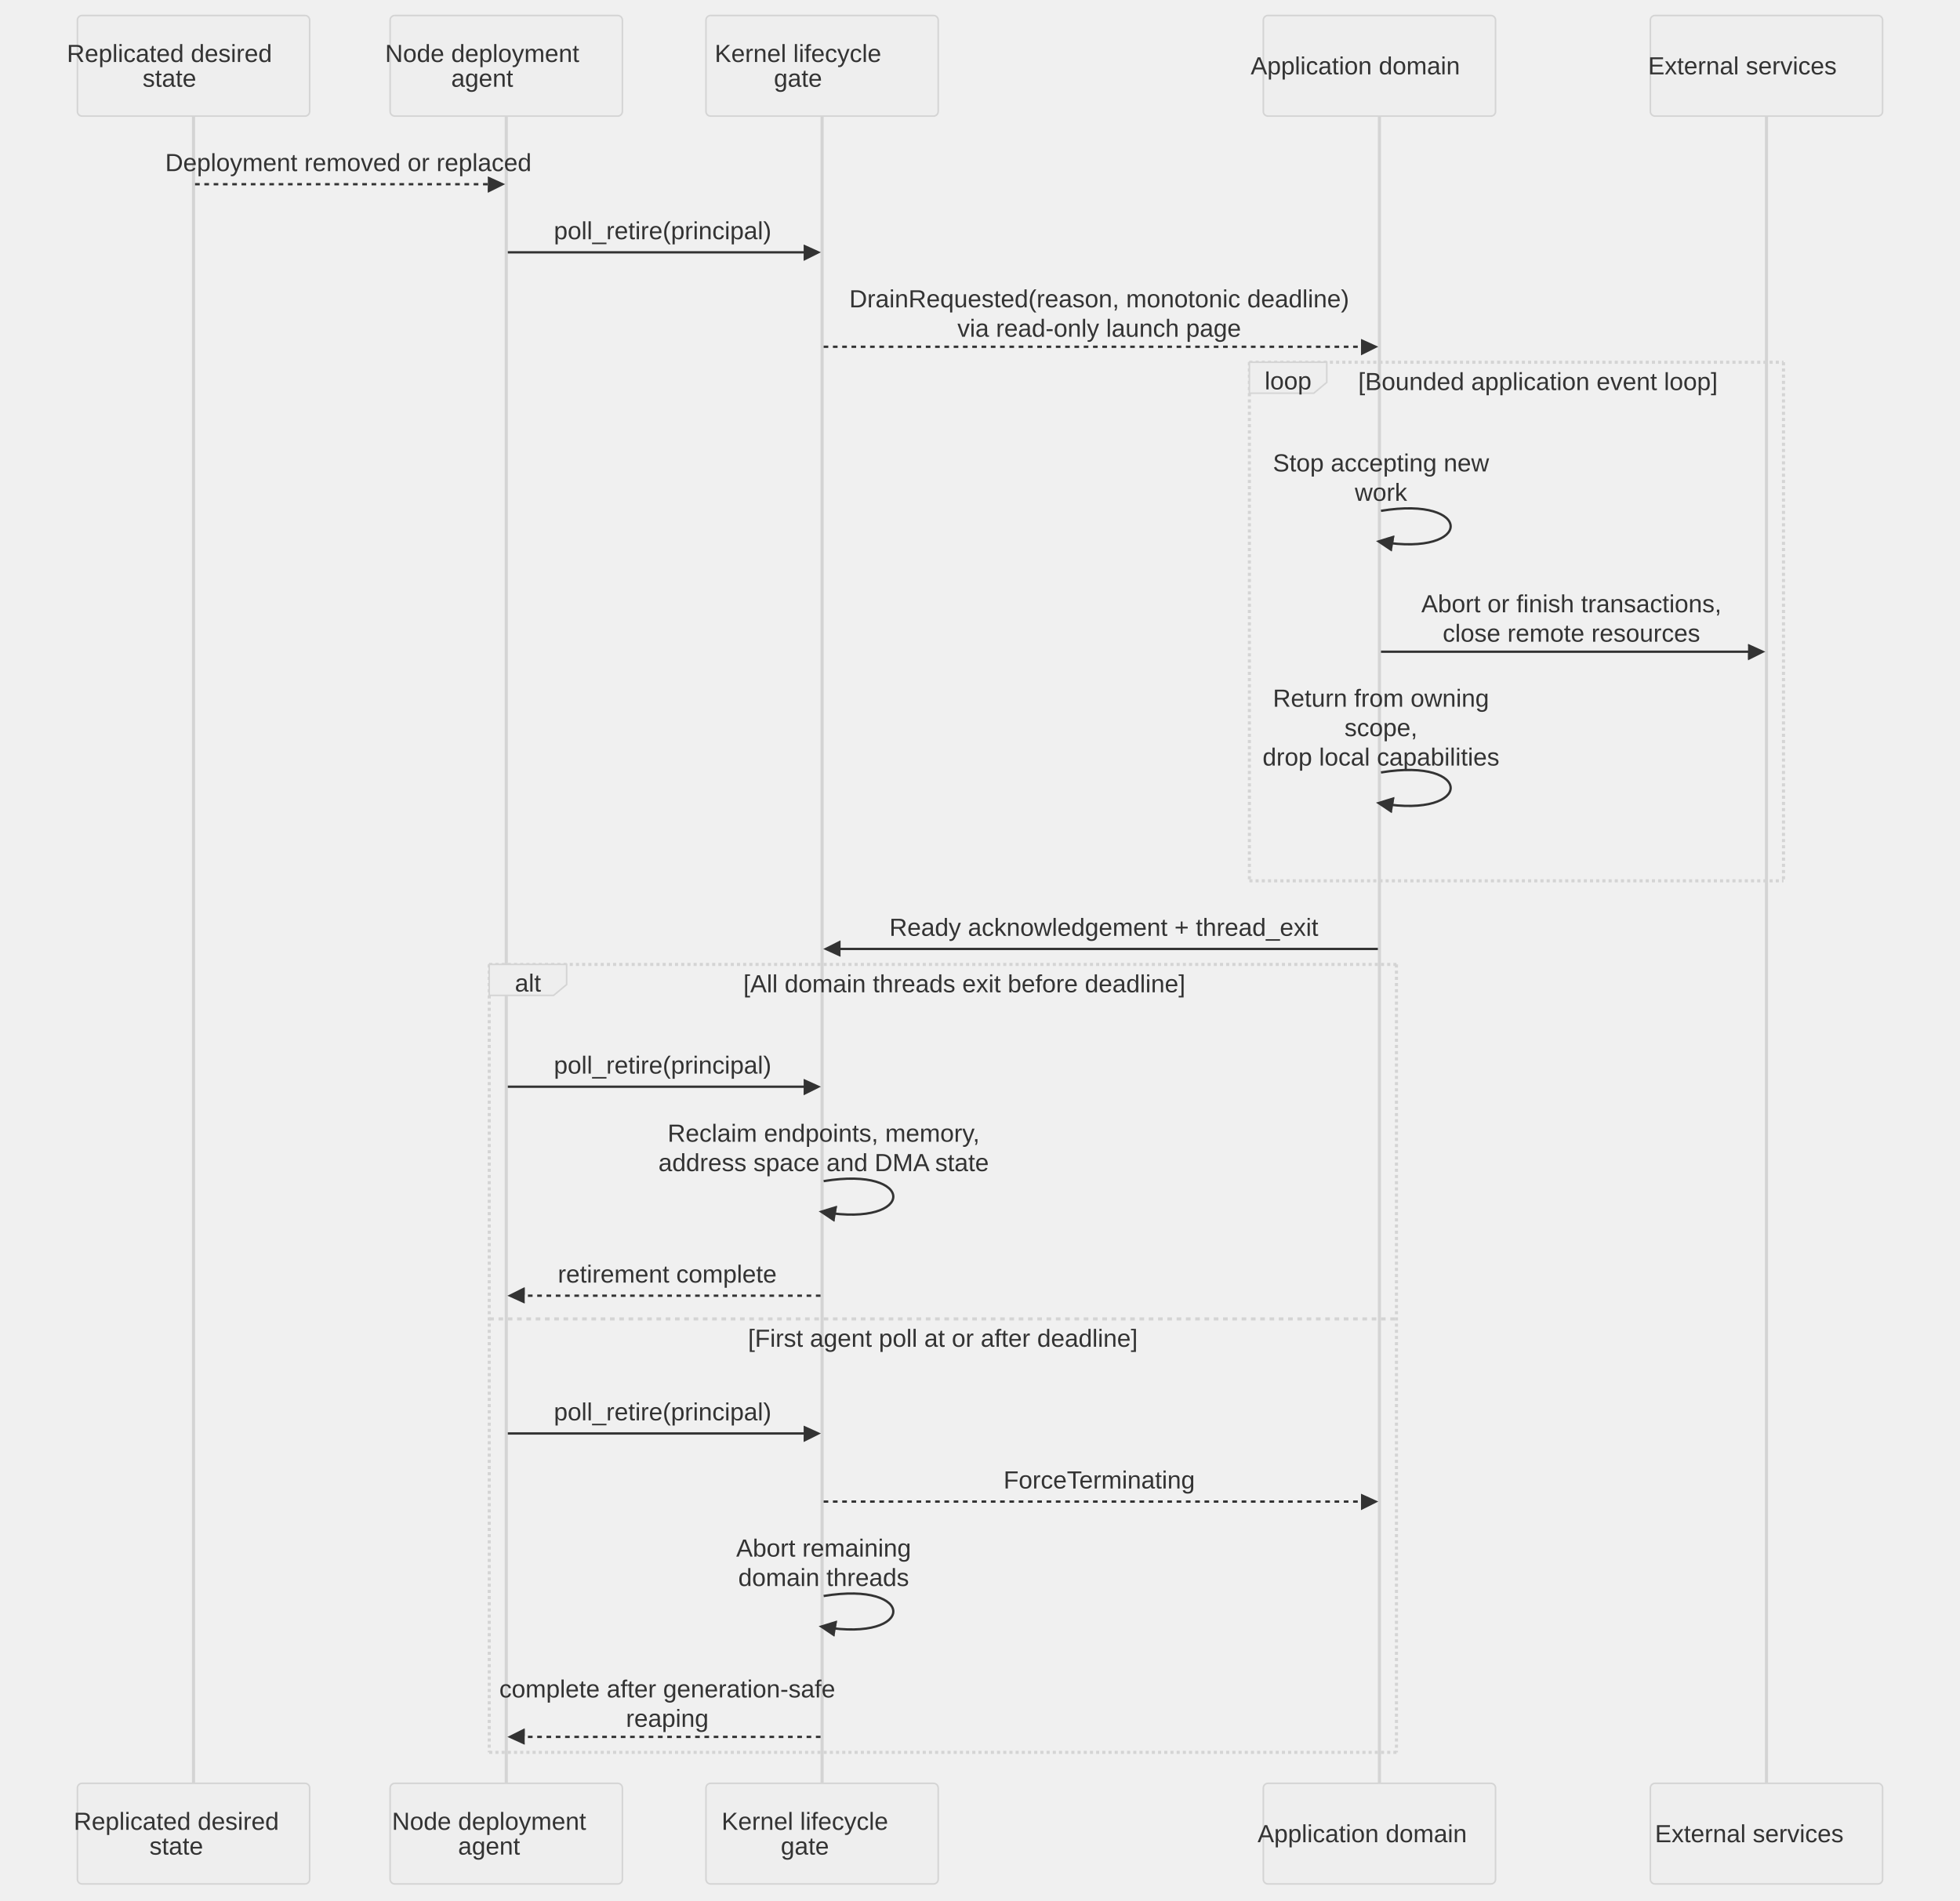
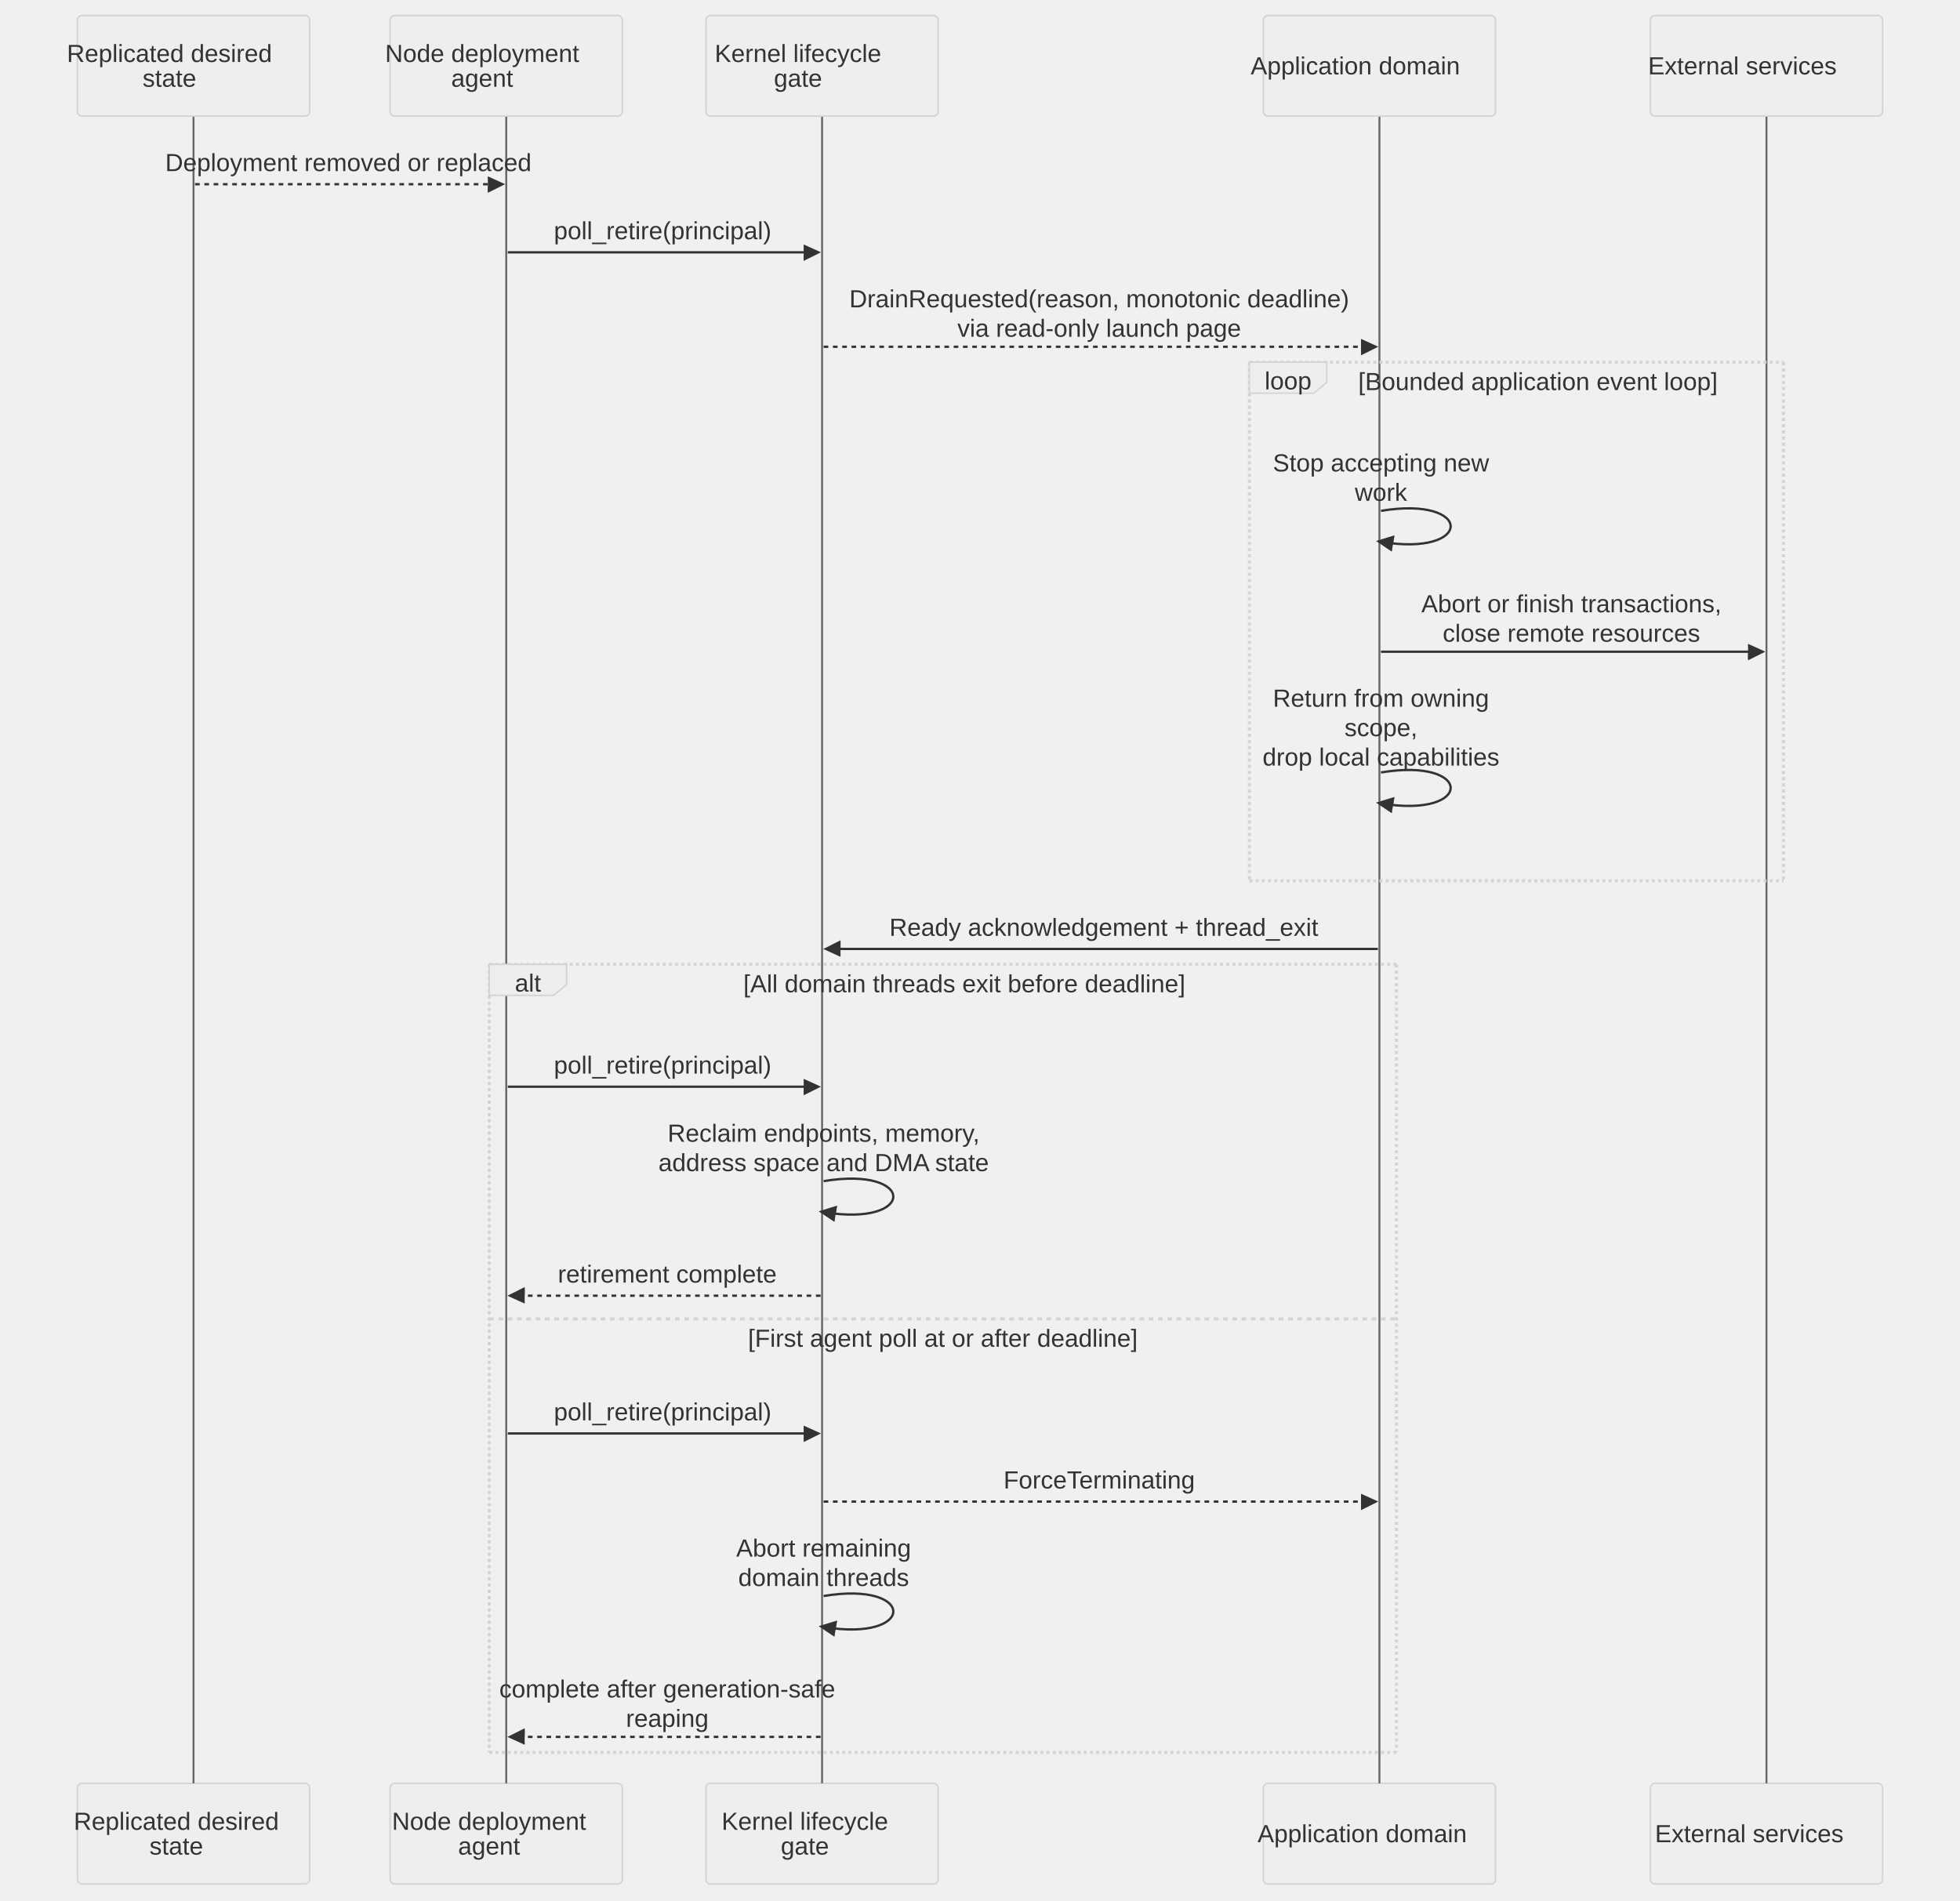
<svg xmlns="http://www.w3.org/2000/svg" xml:space="preserve" id="my-svg" width="100%" style="max-width: 1266px; background-color: white;" viewBox="-50 -10 1266 1228" role="graphics-document document" aria-roledescription="sequence">
  <g>
    <rect x="1016" y="1142" fill="#eaeaea" stroke="#666" width="150" height="65" name="E" rx="3" ry="3" class="actor actor-bottom" />
    <text x="1091" y="1174.5" dominant-baseline="central" alignment-baseline="central" class="actor actor-box" style="text-anchor: middle; font-size: 16px; font-weight: 400;">
      <tspan x="1091" dy="0">External services</tspan>
    </text>
  </g>
  <g>
    <rect x="766" y="1142" fill="#eaeaea" stroke="#666" width="150" height="65" name="P" rx="3" ry="3" class="actor actor-bottom" />
    <text x="841" y="1174.5" dominant-baseline="central" alignment-baseline="central" class="actor actor-box" style="text-anchor: middle; font-size: 16px; font-weight: 400;">
      <tspan x="841" dy="0">Application domain</tspan>
    </text>
  </g>
  <g>
    <rect x="406" y="1142" fill="#eaeaea" stroke="#666" width="150" height="65" name="K" rx="3" ry="3" class="actor actor-bottom" />
    <text x="481" y="1174.5" dominant-baseline="central" alignment-baseline="central" class="actor actor-box" style="text-anchor: middle; font-size: 16px; font-weight: 400;">
      <tspan x="481" dy="-8">Kernel lifecycle</tspan>
    </text>
    <text x="481" y="1174.5" dominant-baseline="central" alignment-baseline="central" class="actor actor-box" style="text-anchor: middle; font-size: 16px; font-weight: 400;">
      <tspan x="481" dy="8">gate</tspan>
    </text>
  </g>
  <g>
    <rect x="202" y="1142" fill="#eaeaea" stroke="#666" width="150" height="65" name="A" rx="3" ry="3" class="actor actor-bottom" />
    <text x="277" y="1174.5" dominant-baseline="central" alignment-baseline="central" class="actor actor-box" style="text-anchor: middle; font-size: 16px; font-weight: 400;">
      <tspan x="277" dy="-8">Node deployment</tspan>
    </text>
    <text x="277" y="1174.5" dominant-baseline="central" alignment-baseline="central" class="actor actor-box" style="text-anchor: middle; font-size: 16px; font-weight: 400;">
      <tspan x="277" dy="8">agent</tspan>
    </text>
  </g>
  <g>
    <rect x="0" y="1142" fill="#eaeaea" stroke="#666" width="150" height="65" name="R" rx="3" ry="3" class="actor actor-bottom" />
    <text x="75" y="1174.5" dominant-baseline="central" alignment-baseline="central" class="actor actor-box" style="text-anchor: middle; font-size: 16px; font-weight: 400;">
      <tspan x="75" dy="-8">Replicated desired</tspan>
    </text>
    <text x="75" y="1174.5" dominant-baseline="central" alignment-baseline="central" class="actor actor-box" style="text-anchor: middle; font-size: 16px; font-weight: 400;">
      <tspan x="75" dy="8">state</tspan>
    </text>
  </g>
  <g>
    <line id="actor4" x1="1091" y1="65" x2="1091" y2="1142" class="actor-line 200" stroke-width="0.5px" stroke="#999" name="E" data-et="life-line" data-id="E" />
    <g id="root-4" data-et="participant" data-type="participant" data-id="E">
      <rect x="1016" y="0" fill="#eaeaea" stroke="#666" width="150" height="65" name="E" rx="3" ry="3" class="actor actor-top" />
      <text x="1091" y="32.5" dominant-baseline="central" alignment-baseline="central" class="actor actor-box" style="text-anchor: middle; font-size: 16px; font-weight: 400;">
        <tspan x="1091" dy="0">External services</tspan>
      </text>
    </g>
  </g>
  <g>
    <line id="actor3" x1="841" y1="65" x2="841" y2="1142" class="actor-line 200" stroke-width="0.5px" stroke="#999" name="P" data-et="life-line" data-id="P" />
    <g id="root-3" data-et="participant" data-type="participant" data-id="P">
      <rect x="766" y="0" fill="#eaeaea" stroke="#666" width="150" height="65" name="P" rx="3" ry="3" class="actor actor-top" />
      <text x="841" y="32.5" dominant-baseline="central" alignment-baseline="central" class="actor actor-box" style="text-anchor: middle; font-size: 16px; font-weight: 400;">
        <tspan x="841" dy="0">Application domain</tspan>
      </text>
    </g>
  </g>
  <g>
    <line id="actor2" x1="481" y1="65" x2="481" y2="1142" class="actor-line 200" stroke-width="0.5px" stroke="#999" name="K" data-et="life-line" data-id="K" />
    <g id="root-2" data-et="participant" data-type="participant" data-id="K">
      <rect x="406" y="0" fill="#eaeaea" stroke="#666" width="150" height="65" name="K" rx="3" ry="3" class="actor actor-top" />
      <text x="481" y="32.5" dominant-baseline="central" alignment-baseline="central" class="actor actor-box" style="text-anchor: middle; font-size: 16px; font-weight: 400;">
        <tspan x="481" dy="-8">Kernel lifecycle</tspan>
      </text>
      <text x="481" y="32.5" dominant-baseline="central" alignment-baseline="central" class="actor actor-box" style="text-anchor: middle; font-size: 16px; font-weight: 400;">
        <tspan x="481" dy="8">gate</tspan>
      </text>
    </g>
  </g>
  <g>
    <line id="actor1" x1="277" y1="65" x2="277" y2="1142" class="actor-line 200" stroke-width="0.5px" stroke="#999" name="A" data-et="life-line" data-id="A" />
    <g id="root-1" data-et="participant" data-type="participant" data-id="A">
      <rect x="202" y="0" fill="#eaeaea" stroke="#666" width="150" height="65" name="A" rx="3" ry="3" class="actor actor-top" />
      <text x="277" y="32.5" dominant-baseline="central" alignment-baseline="central" class="actor actor-box" style="text-anchor: middle; font-size: 16px; font-weight: 400;">
        <tspan x="277" dy="-8">Node deployment</tspan>
      </text>
      <text x="277" y="32.5" dominant-baseline="central" alignment-baseline="central" class="actor actor-box" style="text-anchor: middle; font-size: 16px; font-weight: 400;">
        <tspan x="277" dy="8">agent</tspan>
      </text>
    </g>
  </g>
  <g>
    <line id="actor0" x1="75" y1="65" x2="75" y2="1142" class="actor-line 200" stroke-width="0.5px" stroke="#999" name="R" data-et="life-line" data-id="R" />
    <g id="root-0" data-et="participant" data-type="participant" data-id="R">
      <rect x="0" y="0" fill="#eaeaea" stroke="#666" width="150" height="65" name="R" rx="3" ry="3" class="actor actor-top" />
      <text x="75" y="32.5" dominant-baseline="central" alignment-baseline="central" class="actor actor-box" style="text-anchor: middle; font-size: 16px; font-weight: 400;">
        <tspan x="75" dy="-8">Replicated desired</tspan>
      </text>
      <text x="75" y="32.5" dominant-baseline="central" alignment-baseline="central" class="actor actor-box" style="text-anchor: middle; font-size: 16px; font-weight: 400;">
        <tspan x="75" dy="8">state</tspan>
      </text>
    </g>
  </g>
-   <style>#my-svg{font-family:"trebuchet ms",verdana,arial,sans-serif;font-size:16px;fill:#000000;}@keyframes edge-animation-frame{from{stroke-dashoffset:0;}}@keyframes dash{to{stroke-dashoffset:0;}}#my-svg .edge-animation-slow{stroke-dasharray:9,5!important;stroke-dashoffset:900;animation:dash 50s linear infinite;stroke-linecap:round;}#my-svg .edge-animation-fast{stroke-dasharray:9,5!important;stroke-dashoffset:900;animation:dash 20s linear infinite;stroke-linecap:round;}#my-svg .error-icon{fill:#552222;}#my-svg .error-text{fill:#552222;stroke:#552222;}#my-svg .edge-thickness-normal{stroke-width:1px;}#my-svg .edge-thickness-thick{stroke-width:3.5px;}#my-svg .edge-pattern-solid{stroke-dasharray:0;}#my-svg .edge-thickness-invisible{stroke-width:0;fill:none;}#my-svg .edge-pattern-dashed{stroke-dasharray:3;}#my-svg .edge-pattern-dotted{stroke-dasharray:2;}#my-svg .marker{fill:#666;stroke:#666;}#my-svg .marker.cross{stroke:#666;}#my-svg svg{font-family:"trebuchet ms",verdana,arial,sans-serif;font-size:16px;}#my-svg p{margin:0;}#my-svg .actor{stroke:hsl(0, 0%, 83%);fill:#eee;stroke-width:1;}#my-svg rect.actor.outer-path[data-look="neo"]{filter:drop-shadow( 1px 2px 2px rgba(185,185,185,1));}#my-svg rect.note[data-look="neo"]{stroke:#999;fill:#666;filter:drop-shadow( 1px 2px 2px rgba(185,185,185,1));}#my-svg text.actor&gt;tspan{fill:#333;stroke:none;}#my-svg .actor-line{stroke:hsl(0, 0%, 83%);}#my-svg .innerArc{stroke-width:1.5;stroke-dasharray:none;}#my-svg .messageLine0{stroke-width:1.5;stroke-dasharray:none;stroke:#333;}#my-svg .messageLine1{stroke-width:1.5;stroke-dasharray:2,2;stroke:#333;}#my-svg [id$="-arrowhead"] path{fill:#333;stroke:#333;}#my-svg .sequenceNumber{fill:white;}#my-svg [id$="-sequencenumber"]{fill:#333;}#my-svg [id$="-crosshead"] path{fill:#333;stroke:#333;}#my-svg .messageText{fill:#333;stroke:none;}#my-svg .labelBox{stroke:hsl(0, 0%, 83%);fill:#eee;filter:none;}#my-svg .labelText,#my-svg .labelText&gt;tspan{fill:#333;stroke:none;}#my-svg .loopText,#my-svg .loopText&gt;tspan{fill:#333;stroke:none;}#my-svg .loopLine{stroke-width:2px;stroke-dasharray:2,2;stroke:hsl(0, 0%, 83%);fill:hsl(0, 0%, 83%);}#my-svg .note{stroke:#999;fill:#666;}#my-svg .noteText,#my-svg .noteText&gt;tspan{fill:#fff;stroke:none;font-weight:normal;}#my-svg .activation0{fill:#f4f4f4;stroke:#666;}#my-svg .activation1{fill:#f4f4f4;stroke:#666;}#my-svg .activation2{fill:#f4f4f4;stroke:#666;}#my-svg .actorPopupMenu{position:absolute;}#my-svg .actorPopupMenuPanel{position:absolute;fill:#eee;box-shadow:0px 8px 16px 0px rgba(0,0,0,0.2);filter:drop-shadow(3px 5px 2px rgb(0 0 0 / 0.4));}#my-svg .actor-man circle,#my-svg line{fill:#eee;stroke-width:2px;}#my-svg g rect.rect{filter:drop-shadow( 1px 2px 2px rgba(185,185,185,1));stroke:#999;}#my-svg .node .neo-node{stroke:#999;}#my-svg [data-look="neo"].node rect,#my-svg [data-look="neo"].cluster rect,#my-svg [data-look="neo"].node polygon{stroke:url(#my-svg-gradient);filter:drop-shadow( 1px 2px 2px rgba(185,185,185,1));}#my-svg [data-look="neo"].node path{stroke:url(#my-svg-gradient);stroke-width:1px;}#my-svg [data-look="neo"].node .outer-path{filter:drop-shadow( 1px 2px 2px rgba(185,185,185,1));}#my-svg [data-look="neo"].node .neo-line path{stroke:#999;filter:none;}#my-svg [data-look="neo"].node circle{stroke:url(#my-svg-gradient);filter:drop-shadow( 1px 2px 2px rgba(185,185,185,1));}#my-svg [data-look="neo"].node circle .state-start{fill:#000000;}#my-svg [data-look="neo"].icon-shape .icon{fill:url(#my-svg-gradient);filter:drop-shadow( 1px 2px 2px rgba(185,185,185,1));}#my-svg [data-look="neo"].icon-shape .icon-neo path{stroke:url(#my-svg-gradient);filter:drop-shadow( 1px 2px 2px rgba(185,185,185,1));}#my-svg :root{--mermaid-font-family:"trebuchet ms",verdana,arial,sans-serif;}</style>
+   <style>#my-svg{font-family:"trebuchet ms",verdana,arial,sans-serif;font-size:16px;fill:#000000;}@keyframes edge-animation-frame{from{stroke-dashoffset:0;}}@keyframes dash{to{stroke-dashoffset:0;}}#my-svg .edge-animation-slow{stroke-dasharray:9,5!important;stroke-dashoffset:900;animation:dash 50s linear infinite;stroke-linecap:round;}#my-svg .edge-animation-fast{stroke-dasharray:9,5!important;stroke-dashoffset:900;animation:dash 20s linear infinite;stroke-linecap:round;}#my-svg .error-icon{fill:#552222;}#my-svg .error-text{fill:#552222;stroke:#552222;}#my-svg .edge-thickness-normal{stroke-width:1px;}#my-svg .edge-thickness-thick{stroke-width:3.5px;}#my-svg .edge-pattern-solid{stroke-dasharray:0;}#my-svg .edge-thickness-invisible{stroke-width:0;fill:none;}#my-svg .edge-pattern-dashed{stroke-dasharray:3;}#my-svg .edge-pattern-dotted{stroke-dasharray:2;}#my-svg .marker{fill:#666;stroke:#666;}#my-svg .marker.cross{stroke:#666;}#my-svg svg{font-family:"trebuchet ms",verdana,arial,sans-serif;font-size:16px;}#my-svg p{margin:0;}#my-svg .actor{stroke:hsl(0, 0%, 83%);fill:#eee;stroke-width:1;}#my-svg rect.actor.outer-path[data-look="neo"]{filter:drop-shadow( 1px 2px 2px rgba(185,185,185,1));}#my-svg rect.note[data-look="neo"]{stroke:#999;fill:#666;filter:drop-shadow( 1px 2px 2px rgba(185,185,185,1));}#my-svg text.actor&gt;tspan{fill:#333;stroke:none;}#my-svg .actor-line{stroke:#666666;}#my-svg .innerArc{stroke-width:1.5;stroke-dasharray:none;}#my-svg .messageLine0{stroke-width:1.5;stroke-dasharray:none;stroke:#333;}#my-svg .messageLine1{stroke-width:1.5;stroke-dasharray:2,2;stroke:#333;}#my-svg [id$="-arrowhead"] path{fill:#333;stroke:#333;}#my-svg .sequenceNumber{fill:white;}#my-svg [id$="-sequencenumber"]{fill:#333;}#my-svg [id$="-crosshead"] path{fill:#333;stroke:#333;}#my-svg .messageText{fill:#333;stroke:none;}#my-svg .labelBox{stroke:hsl(0, 0%, 83%);fill:#eee;filter:none;}#my-svg .labelText,#my-svg .labelText&gt;tspan{fill:#333;stroke:none;}#my-svg .loopText,#my-svg .loopText&gt;tspan{fill:#333;stroke:none;}#my-svg .loopLine{stroke-width:2px;stroke-dasharray:2,2;stroke:hsl(0, 0%, 83%);fill:hsl(0, 0%, 83%);}#my-svg .note{stroke:#999;fill:#666;}#my-svg .noteText,#my-svg .noteText&gt;tspan{fill:#fff;stroke:none;font-weight:normal;}#my-svg .activation0{fill:#f4f4f4;stroke:#666;}#my-svg .activation1{fill:#f4f4f4;stroke:#666;}#my-svg .activation2{fill:#f4f4f4;stroke:#666;}#my-svg .actorPopupMenu{position:absolute;}#my-svg .actorPopupMenuPanel{position:absolute;fill:#eee;box-shadow:0px 8px 16px 0px rgba(0,0,0,0.2);filter:drop-shadow(3px 5px 2px rgb(0 0 0 / 0.4));}#my-svg .actor-man circle,#my-svg line{fill:#eee;stroke-width:2px;}#my-svg g rect.rect{filter:drop-shadow( 1px 2px 2px rgba(185,185,185,1));stroke:#999;}#my-svg .node .neo-node{stroke:#999;}#my-svg [data-look="neo"].node rect,#my-svg [data-look="neo"].cluster rect,#my-svg [data-look="neo"].node polygon{stroke:url(#my-svg-gradient);filter:drop-shadow( 1px 2px 2px rgba(185,185,185,1));}#my-svg [data-look="neo"].node path{stroke:url(#my-svg-gradient);stroke-width:1px;}#my-svg [data-look="neo"].node .outer-path{filter:drop-shadow( 1px 2px 2px rgba(185,185,185,1));}#my-svg [data-look="neo"].node .neo-line path{stroke:#999;filter:none;}#my-svg [data-look="neo"].node circle{stroke:url(#my-svg-gradient);filter:drop-shadow( 1px 2px 2px rgba(185,185,185,1));}#my-svg [data-look="neo"].node circle .state-start{fill:#000000;}#my-svg [data-look="neo"].icon-shape .icon{fill:url(#my-svg-gradient);filter:drop-shadow( 1px 2px 2px rgba(185,185,185,1));}#my-svg [data-look="neo"].icon-shape .icon-neo path{stroke:url(#my-svg-gradient);filter:drop-shadow( 1px 2px 2px rgba(185,185,185,1));}#my-svg .actor-line{stroke:#666666!important;stroke-width:1.25px!important;}#my-svg :root{--mermaid-font-family:"trebuchet ms",verdana,arial,sans-serif;}</style>
  <g />
  <defs>
    <symbol id="my-svg-computer" width="24" height="24">
      <path transform="scale(.5)" d="M2 2v13h20v-13h-20zm18 11h-16v-9h16v9zm-10.228 6l.466-1h3.524l.467 1h-4.457zm14.228 3h-24l2-6h2.104l-1.33 4h18.45l-1.297-4h2.073l2 6zm-5-10h-14v-7h14v7z" />
    </symbol>
  </defs>
  <defs>
    <symbol id="my-svg-database" fill-rule="evenodd" clip-rule="evenodd">
      <path transform="scale(.5)" d="M12.258.001l.256.004.255.005.253.008.251.01.249.012.247.015.246.016.242.019.241.02.239.023.236.024.233.027.231.028.229.031.225.032.223.034.22.036.217.038.214.04.211.041.208.043.205.045.201.046.198.048.194.05.191.051.187.053.183.054.18.056.175.057.172.059.168.06.163.061.16.063.155.064.15.066.074.033.073.033.071.034.07.034.069.035.068.035.067.035.066.035.064.036.064.036.062.036.06.036.06.037.058.037.058.037.055.038.055.038.053.038.052.038.051.039.05.039.048.039.047.039.045.04.044.04.043.04.041.04.04.041.039.041.037.041.036.041.034.041.033.042.032.042.03.042.029.042.027.042.026.043.024.043.023.043.021.043.02.043.018.044.017.043.015.044.013.044.012.044.011.045.009.044.007.045.006.045.004.045.002.045.001.045v17l-.001.045-.002.045-.004.045-.006.045-.007.045-.009.044-.011.045-.012.044-.013.044-.015.044-.017.043-.018.044-.02.043-.021.043-.023.043-.024.043-.026.043-.027.042-.029.042-.03.042-.032.042-.033.042-.034.041-.036.041-.037.041-.039.041-.04.041-.041.04-.043.04-.044.04-.045.04-.047.039-.048.039-.05.039-.051.039-.052.038-.053.038-.055.038-.055.038-.058.037-.058.037-.06.037-.06.036-.062.036-.064.036-.064.036-.066.035-.067.035-.068.035-.069.035-.07.034-.071.034-.073.033-.074.033-.15.066-.155.064-.16.063-.163.061-.168.06-.172.059-.175.057-.18.056-.183.054-.187.053-.191.051-.194.05-.198.048-.201.046-.205.045-.208.043-.211.041-.214.04-.217.038-.22.036-.223.034-.225.032-.229.031-.231.028-.233.027-.236.024-.239.023-.241.02-.242.019-.246.016-.247.015-.249.012-.251.01-.253.008-.255.005-.256.004-.258.001-.258-.001-.256-.004-.255-.005-.253-.008-.251-.01-.249-.012-.247-.015-.245-.016-.243-.019-.241-.02-.238-.023-.236-.024-.234-.027-.231-.028-.228-.031-.226-.032-.223-.034-.22-.036-.217-.038-.214-.04-.211-.041-.208-.043-.204-.045-.201-.046-.198-.048-.195-.05-.19-.051-.187-.053-.184-.054-.179-.056-.176-.057-.172-.059-.167-.06-.164-.061-.159-.063-.155-.064-.151-.066-.074-.033-.072-.033-.072-.034-.07-.034-.069-.035-.068-.035-.067-.035-.066-.035-.064-.036-.063-.036-.062-.036-.061-.036-.06-.037-.058-.037-.057-.037-.056-.038-.055-.038-.053-.038-.052-.038-.051-.039-.049-.039-.049-.039-.046-.039-.046-.04-.044-.04-.043-.04-.041-.04-.04-.041-.039-.041-.037-.041-.036-.041-.034-.041-.033-.042-.032-.042-.03-.042-.029-.042-.027-.042-.026-.043-.024-.043-.023-.043-.021-.043-.02-.043-.018-.044-.017-.043-.015-.044-.013-.044-.012-.044-.011-.045-.009-.044-.007-.045-.006-.045-.004-.045-.002-.045-.001-.045v-17l.001-.045.002-.045.004-.045.006-.045.007-.045.009-.044.011-.045.012-.044.013-.044.015-.044.017-.043.018-.044.02-.043.021-.043.023-.043.024-.043.026-.043.027-.042.029-.042.03-.042.032-.042.033-.042.034-.041.036-.041.037-.041.039-.041.04-.041.041-.04.043-.04.044-.04.046-.04.046-.039.049-.039.049-.039.051-.039.052-.038.053-.038.055-.038.056-.038.057-.037.058-.037.06-.037.061-.036.062-.036.063-.036.064-.036.066-.035.067-.035.068-.035.069-.035.07-.034.072-.034.072-.033.074-.033.151-.066.155-.064.159-.063.164-.061.167-.06.172-.059.176-.057.179-.056.184-.054.187-.053.19-.051.195-.05.198-.048.201-.046.204-.045.208-.043.211-.041.214-.04.217-.038.22-.036.223-.034.226-.032.228-.031.231-.028.234-.027.236-.024.238-.023.241-.02.243-.019.245-.016.247-.015.249-.012.251-.01.253-.008.255-.005.256-.004.258-.001.258.001zm-9.258 20.499v.01l.001.021.003.021.004.022.005.021.006.022.007.022.009.023.01.022.011.023.012.023.013.023.015.023.016.024.017.023.018.024.019.024.021.024.022.025.023.024.024.025.052.049.056.05.061.051.066.051.07.051.075.051.079.052.084.052.088.052.092.052.097.052.102.051.105.052.11.052.114.051.119.051.123.051.127.05.131.05.135.05.139.048.144.049.147.047.152.047.155.047.16.045.163.045.167.043.171.043.176.041.178.041.183.039.187.039.19.037.194.035.197.035.202.033.204.031.209.03.212.029.216.027.219.025.222.024.226.021.23.02.233.018.236.016.24.015.243.012.246.01.249.008.253.005.256.004.259.001.26-.001.257-.004.254-.005.25-.008.247-.011.244-.012.241-.014.237-.016.233-.018.231-.021.226-.021.224-.024.22-.026.216-.027.212-.028.21-.031.205-.031.202-.034.198-.034.194-.036.191-.037.187-.039.183-.04.179-.04.175-.042.172-.043.168-.044.163-.045.16-.046.155-.046.152-.047.148-.048.143-.049.139-.049.136-.05.131-.05.126-.05.123-.051.118-.052.114-.051.11-.052.106-.052.101-.052.096-.052.092-.052.088-.053.083-.051.079-.052.074-.052.07-.051.065-.051.06-.051.056-.05.051-.05.023-.024.023-.025.021-.024.02-.024.019-.024.018-.024.017-.024.015-.023.014-.024.013-.023.012-.023.01-.023.01-.022.008-.022.006-.022.006-.022.004-.022.004-.021.001-.021.001-.021v-4.127l-.077.055-.08.053-.083.054-.085.053-.087.052-.09.052-.093.051-.095.05-.097.05-.1.049-.102.049-.105.048-.106.047-.109.047-.111.046-.114.045-.115.045-.118.044-.12.043-.122.042-.124.042-.126.041-.128.04-.13.04-.132.038-.134.038-.135.037-.138.037-.139.035-.142.035-.143.034-.144.033-.147.032-.148.031-.15.03-.151.03-.153.029-.154.027-.156.027-.158.026-.159.025-.161.024-.162.023-.163.022-.165.021-.166.02-.167.019-.169.018-.169.017-.171.016-.173.015-.173.014-.175.013-.175.012-.177.011-.178.01-.179.008-.179.008-.181.006-.182.005-.182.004-.184.003-.184.002h-.37l-.184-.002-.184-.003-.182-.004-.182-.005-.181-.006-.179-.008-.179-.008-.178-.01-.176-.011-.176-.012-.175-.013-.173-.014-.172-.015-.171-.016-.17-.017-.169-.018-.167-.019-.166-.02-.165-.021-.163-.022-.162-.023-.161-.024-.159-.025-.157-.026-.156-.027-.155-.027-.153-.029-.151-.03-.15-.03-.148-.031-.146-.032-.145-.033-.143-.034-.141-.035-.14-.035-.137-.037-.136-.037-.134-.038-.132-.038-.13-.04-.128-.04-.126-.041-.124-.042-.122-.042-.12-.044-.117-.043-.116-.045-.113-.045-.112-.046-.109-.047-.106-.047-.105-.048-.102-.049-.1-.049-.097-.05-.095-.05-.093-.052-.09-.051-.087-.052-.085-.053-.083-.054-.08-.054-.077-.054v4.127zm0-5.654v.011l.001.021.003.021.004.021.005.022.006.022.007.022.009.022.01.022.011.023.012.023.013.023.015.024.016.023.017.024.018.024.019.024.021.024.022.024.023.025.024.024.052.05.056.05.061.05.066.051.07.051.075.052.079.051.084.052.088.052.092.052.097.052.102.052.105.052.11.051.114.051.119.052.123.05.127.051.131.05.135.049.139.049.144.048.147.048.152.047.155.046.16.045.163.045.167.044.171.042.176.042.178.04.183.04.187.038.19.037.194.036.197.034.202.033.204.032.209.03.212.028.216.027.219.025.222.024.226.022.23.02.233.018.236.016.24.014.243.012.246.01.249.008.253.006.256.003.259.001.26-.001.257-.003.254-.006.25-.008.247-.01.244-.012.241-.015.237-.016.233-.018.231-.02.226-.022.224-.024.22-.025.216-.027.212-.029.21-.03.205-.032.202-.033.198-.035.194-.036.191-.037.187-.039.183-.039.179-.041.175-.042.172-.043.168-.044.163-.045.16-.045.155-.047.152-.047.148-.048.143-.048.139-.05.136-.049.131-.05.126-.051.123-.051.118-.051.114-.052.11-.052.106-.052.101-.052.096-.052.092-.052.088-.052.083-.052.079-.052.074-.051.07-.052.065-.051.06-.05.056-.051.051-.049.023-.025.023-.024.021-.025.02-.024.019-.024.018-.024.017-.024.015-.023.014-.023.013-.024.012-.022.01-.023.01-.023.008-.022.006-.022.006-.022.004-.021.004-.022.001-.021.001-.021v-4.139l-.077.054-.08.054-.083.054-.085.052-.087.053-.09.051-.093.051-.095.051-.097.05-.1.049-.102.049-.105.048-.106.047-.109.047-.111.046-.114.045-.115.044-.118.044-.12.044-.122.042-.124.042-.126.041-.128.04-.13.039-.132.039-.134.038-.135.037-.138.036-.139.036-.142.035-.143.033-.144.033-.147.033-.148.031-.15.03-.151.03-.153.028-.154.028-.156.027-.158.026-.159.025-.161.024-.162.023-.163.022-.165.021-.166.02-.167.019-.169.018-.169.017-.171.016-.173.015-.173.014-.175.013-.175.012-.177.011-.178.009-.179.009-.179.007-.181.007-.182.005-.182.004-.184.003-.184.002h-.37l-.184-.002-.184-.003-.182-.004-.182-.005-.181-.007-.179-.007-.179-.009-.178-.009-.176-.011-.176-.012-.175-.013-.173-.014-.172-.015-.171-.016-.17-.017-.169-.018-.167-.019-.166-.02-.165-.021-.163-.022-.162-.023-.161-.024-.159-.025-.157-.026-.156-.027-.155-.028-.153-.028-.151-.03-.15-.03-.148-.031-.146-.033-.145-.033-.143-.033-.141-.035-.14-.036-.137-.036-.136-.037-.134-.038-.132-.039-.13-.039-.128-.04-.126-.041-.124-.042-.122-.043-.12-.043-.117-.044-.116-.044-.113-.046-.112-.046-.109-.046-.106-.047-.105-.048-.102-.049-.1-.049-.097-.05-.095-.051-.093-.051-.09-.051-.087-.053-.085-.052-.083-.054-.08-.054-.077-.054v4.139zm0-5.666v.011l.001.02.003.022.004.021.005.022.006.021.007.022.009.023.01.022.011.023.012.023.013.023.015.023.016.024.017.024.018.023.019.024.021.025.022.024.023.024.024.025.052.05.056.05.061.05.066.051.07.051.075.052.079.051.084.052.088.052.092.052.097.052.102.052.105.051.11.052.114.051.119.051.123.051.127.05.131.05.135.05.139.049.144.048.147.048.152.047.155.046.16.045.163.045.167.043.171.043.176.042.178.04.183.04.187.038.19.037.194.036.197.034.202.033.204.032.209.03.212.028.216.027.219.025.222.024.226.021.23.02.233.018.236.017.24.014.243.012.246.01.249.008.253.006.256.003.259.001.26-.001.257-.003.254-.006.25-.008.247-.01.244-.013.241-.014.237-.016.233-.018.231-.02.226-.022.224-.024.22-.025.216-.027.212-.029.21-.03.205-.032.202-.033.198-.035.194-.036.191-.037.187-.039.183-.039.179-.041.175-.042.172-.043.168-.044.163-.045.16-.045.155-.047.152-.047.148-.048.143-.049.139-.049.136-.049.131-.051.126-.05.123-.051.118-.052.114-.051.11-.052.106-.052.101-.052.096-.052.092-.052.088-.052.083-.052.079-.052.074-.052.07-.051.065-.051.06-.051.056-.05.051-.049.023-.025.023-.025.021-.024.02-.024.019-.024.018-.024.017-.024.015-.023.014-.024.013-.023.012-.023.01-.022.01-.023.008-.022.006-.022.006-.022.004-.022.004-.021.001-.021.001-.021v-4.153l-.077.054-.08.054-.083.053-.085.053-.087.053-.09.051-.093.051-.095.051-.097.05-.1.049-.102.048-.105.048-.106.048-.109.046-.111.046-.114.046-.115.044-.118.044-.12.043-.122.043-.124.042-.126.041-.128.04-.13.039-.132.039-.134.038-.135.037-.138.036-.139.036-.142.034-.143.034-.144.033-.147.032-.148.032-.15.03-.151.03-.153.028-.154.028-.156.027-.158.026-.159.024-.161.024-.162.023-.163.023-.165.021-.166.02-.167.019-.169.018-.169.017-.171.016-.173.015-.173.014-.175.013-.175.012-.177.01-.178.01-.179.009-.179.007-.181.006-.182.006-.182.004-.184.003-.184.001-.185.001-.185-.001-.184-.001-.184-.003-.182-.004-.182-.006-.181-.006-.179-.007-.179-.009-.178-.01-.176-.01-.176-.012-.175-.013-.173-.014-.172-.015-.171-.016-.17-.017-.169-.018-.167-.019-.166-.02-.165-.021-.163-.023-.162-.023-.161-.024-.159-.024-.157-.026-.156-.027-.155-.028-.153-.028-.151-.03-.15-.03-.148-.032-.146-.032-.145-.033-.143-.034-.141-.034-.14-.036-.137-.036-.136-.037-.134-.038-.132-.039-.13-.039-.128-.041-.126-.041-.124-.041-.122-.043-.12-.043-.117-.044-.116-.044-.113-.046-.112-.046-.109-.046-.106-.048-.105-.048-.102-.048-.1-.05-.097-.049-.095-.051-.093-.051-.09-.052-.087-.052-.085-.053-.083-.053-.08-.054-.077-.054v4.153zm8.74-8.179l-.257.004-.254.005-.25.008-.247.011-.244.012-.241.014-.237.016-.233.018-.231.021-.226.022-.224.023-.22.026-.216.027-.212.028-.21.031-.205.032-.202.033-.198.034-.194.036-.191.038-.187.038-.183.04-.179.041-.175.042-.172.043-.168.043-.163.045-.16.046-.155.046-.152.048-.148.048-.143.048-.139.049-.136.05-.131.05-.126.051-.123.051-.118.051-.114.052-.11.052-.106.052-.101.052-.096.052-.092.052-.088.052-.083.052-.079.052-.074.051-.07.052-.065.051-.06.05-.056.05-.051.05-.023.025-.023.024-.021.024-.02.025-.019.024-.018.024-.017.023-.015.024-.014.023-.013.023-.012.023-.01.023-.01.022-.008.022-.006.023-.006.021-.004.022-.004.021-.001.021-.001.021.001.021.001.021.004.021.004.022.006.021.006.023.008.022.01.022.01.023.012.023.013.023.014.023.015.024.017.023.018.024.019.024.02.025.021.024.023.024.023.025.051.05.056.05.06.05.065.051.07.052.074.051.079.052.083.052.088.052.092.052.096.052.101.052.106.052.11.052.114.052.118.051.123.051.126.051.131.05.136.05.139.049.143.048.148.048.152.048.155.046.16.046.163.045.168.043.172.043.175.042.179.041.183.04.187.038.191.038.194.036.198.034.202.033.205.032.21.031.212.028.216.027.22.026.224.023.226.022.231.021.233.018.237.016.241.014.244.012.247.011.25.008.254.005.257.004.26.001.26-.001.257-.004.254-.005.25-.008.247-.011.244-.012.241-.014.237-.016.233-.018.231-.021.226-.022.224-.023.22-.026.216-.027.212-.028.21-.031.205-.032.202-.033.198-.034.194-.036.191-.038.187-.038.183-.04.179-.041.175-.042.172-.043.168-.043.163-.045.16-.046.155-.046.152-.048.148-.048.143-.048.139-.049.136-.05.131-.05.126-.051.123-.051.118-.051.114-.052.11-.052.106-.052.101-.052.096-.052.092-.052.088-.052.083-.052.079-.052.074-.051.07-.052.065-.051.06-.05.056-.05.051-.05.023-.025.023-.024.021-.024.02-.025.019-.024.018-.024.017-.023.015-.024.014-.023.013-.023.012-.023.01-.023.01-.022.008-.022.006-.023.006-.021.004-.022.004-.021.001-.021.001-.021-.001-.021-.001-.021-.004-.021-.004-.022-.006-.021-.006-.023-.008-.022-.01-.022-.01-.023-.012-.023-.013-.023-.014-.023-.015-.024-.017-.023-.018-.024-.019-.024-.02-.025-.021-.024-.023-.024-.023-.025-.051-.05-.056-.05-.06-.05-.065-.051-.07-.052-.074-.051-.079-.052-.083-.052-.088-.052-.092-.052-.096-.052-.101-.052-.106-.052-.11-.052-.114-.052-.118-.051-.123-.051-.126-.051-.131-.05-.136-.05-.139-.049-.143-.048-.148-.048-.152-.048-.155-.046-.16-.046-.163-.045-.168-.043-.172-.043-.175-.042-.179-.041-.183-.04-.187-.038-.191-.038-.194-.036-.198-.034-.202-.033-.205-.032-.21-.031-.212-.028-.216-.027-.22-.026-.224-.023-.226-.022-.231-.021-.233-.018-.237-.016-.241-.014-.244-.012-.247-.011-.25-.008-.254-.005-.257-.004-.26-.001-.26.001z" />
    </symbol>
  </defs>
  <defs>
    <symbol id="my-svg-clock" width="24" height="24">
      <path transform="scale(.5)" d="M12 2c5.514 0 10 4.486 10 10s-4.486 10-10 10-10-4.486-10-10 4.486-10 10-10zm0-2c-6.627 0-12 5.373-12 12s5.373 12 12 12 12-5.373 12-12-5.373-12-12-12zm5.848 12.459c.202.038.202.333.001.372-1.907.361-6.045 1.111-6.547 1.111-.719 0-1.301-.582-1.301-1.301 0-.512.77-5.447 1.125-7.445.034-.192.312-.181.343.014l.985 6.238 5.394 1.011z" />
    </symbol>
  </defs>
  <defs>
    <marker id="my-svg-arrowhead" refX="7.9" refY="5" markerUnits="userSpaceOnUse" markerWidth="12" markerHeight="12" orient="auto-start-reverse">
      <path d="M -1 0 L 10 5 L 0 10 z" />
    </marker>
  </defs>
  <defs>
    <marker id="my-svg-crosshead" markerWidth="15" markerHeight="8" orient="auto" refX="4" refY="4.5">
      <path fill="none" stroke="#000000" stroke-width="1pt" d="M 1,2 L 6,7 M 6,2 L 1,7" style="stroke-dasharray: 0, 0;" />
    </marker>
  </defs>
  <defs>
    <marker id="my-svg-filled-head" refX="15.5" refY="7" markerWidth="20" markerHeight="28" orient="auto">
      <path d="M 18,7 L9,13 L14,7 L9,1 Z" />
    </marker>
  </defs>
  <defs>
    <marker id="my-svg-sequencenumber" refX="15" refY="15" markerWidth="60" markerHeight="40" orient="auto">
      <circle cx="15" cy="15" r="6" />
    </marker>
  </defs>
  <defs>
    <marker id="my-svg-solidTopArrowHead" refX="7.9" refY="7.25" markerUnits="userSpaceOnUse" markerWidth="12" markerHeight="12" orient="auto-start-reverse">
      <path d="M 0 0 L 10 8 L 0 8 z" />
    </marker>
  </defs>
  <defs>
    <marker id="my-svg-solidBottomArrowHead" refX="7.9" refY="0.75" markerUnits="userSpaceOnUse" markerWidth="12" markerHeight="12" orient="auto-start-reverse">
      <path d="M 0 0 L 10 0 L 0 8 z" />
    </marker>
  </defs>
  <defs>
    <marker id="my-svg-stickTopArrowHead" refX="7.5" refY="7" markerUnits="userSpaceOnUse" markerWidth="12" markerHeight="12" orient="auto-start-reverse">
      <path d="M 0 0 L 7 7" stroke="black" stroke-width="1.5" fill="none" />
    </marker>
  </defs>
  <defs>
    <marker id="my-svg-stickBottomArrowHead" refX="7.5" refY="0" markerUnits="userSpaceOnUse" markerWidth="12" markerHeight="12" orient="auto-start-reverse">
      <path d="M 0 7 L 7 0" stroke="black" stroke-width="1.5" fill="none" />
    </marker>
  </defs>
  <g data-et="control-structure" data-id="i7">
    <line x1="757" y1="224" x2="1102" y2="224" class="loopLine" />
    <line x1="1102" y1="224" x2="1102" y2="559" class="loopLine" />
    <line x1="757" y1="559" x2="1102" y2="559" class="loopLine" />
    <line x1="757" y1="224" x2="757" y2="559" class="loopLine" />
    <polygon points="757,224 807,224 807,237 798.6,244 757,244" class="labelBox" />
    <text x="782" y="237" text-anchor="middle" dominant-baseline="middle" alignment-baseline="middle" class="labelText" style="font-size: 16px; font-weight: 400;">loop</text>
    <text x="954.5" y="242" text-anchor="middle" class="loopText" style="font-size: 16px; font-weight: 400;">
      <tspan x="954.5">[Bounded application event loop]</tspan>
    </text>
  </g>
  <g data-et="control-structure" data-id="i18">
    <line x1="266" y1="613" x2="852" y2="613" class="loopLine" />
    <line x1="852" y1="613" x2="852" y2="1122" class="loopLine" />
    <line x1="266" y1="1122" x2="852" y2="1122" class="loopLine" />
    <line x1="266" y1="613" x2="266" y2="1122" class="loopLine" />
    <line x1="266" y1="842" x2="852" y2="842" class="loopLine" style="stroke-dasharray: 3, 3;" />
    <polygon points="266,613 316,613 316,626 307.6,633 266,633" class="labelBox" />
    <text x="291" y="626" text-anchor="middle" dominant-baseline="middle" alignment-baseline="middle" class="labelText" style="font-size: 16px; font-weight: 400;">alt</text>
    <text x="584" y="631" text-anchor="middle" class="loopText" style="font-size: 16px; font-weight: 400;">
      <tspan x="584">[All domain threads exit before deadline]</tspan>
    </text>
    <text x="559" y="860" text-anchor="middle" class="loopText" style="font-size: 16px; font-weight: 400;">[First agent poll at or after deadline]</text>
  </g>
  <text x="175" y="80" text-anchor="middle" dominant-baseline="middle" alignment-baseline="middle" class="messageText" dy="1em" style="font-size: 16px; font-weight: 400;">Deployment removed or replaced</text>
  <line x1="76" y1="109" x2="273" y2="109" class="messageLine1" data-et="message" data-id="i0" data-from="R" data-to="A" stroke-width="2" stroke="none" marker-end="url(#my-svg-arrowhead)" style="stroke-dasharray: 3, 3; fill: none;" />
  <text x="378" y="124" text-anchor="middle" dominant-baseline="middle" alignment-baseline="middle" class="messageText" dy="1em" style="font-size: 16px; font-weight: 400;">poll_retire(principal)</text>
  <line x1="278" y1="153" x2="477" y2="153" class="messageLine0" data-et="message" data-id="i1" data-from="A" data-to="K" stroke-width="2" stroke="none" marker-end="url(#my-svg-arrowhead)" style="fill: none;" />
  <text x="660" y="168" text-anchor="middle" dominant-baseline="middle" alignment-baseline="middle" class="messageText" dy="1em" style="font-size: 16px; font-weight: 400;">DrainRequested(reason, monotonic deadline)</text>
  <text x="660" y="187" text-anchor="middle" dominant-baseline="middle" alignment-baseline="middle" class="messageText" dy="1em" style="font-size: 16px; font-weight: 400;">via read-only launch page</text>
  <line x1="482" y1="214" x2="837" y2="214" class="messageLine1" data-et="message" data-id="i2" data-from="K" data-to="P" stroke-width="2" stroke="none" marker-end="url(#my-svg-arrowhead)" style="stroke-dasharray: 3, 3; fill: none;" />
  <text x="842" y="274" text-anchor="middle" dominant-baseline="middle" alignment-baseline="middle" class="messageText" dy="1em" style="font-size: 16px; font-weight: 400;">Stop accepting new</text>
  <text x="842" y="293" text-anchor="middle" dominant-baseline="middle" alignment-baseline="middle" class="messageText" dy="1em" style="font-size: 16px; font-weight: 400;">work</text>
  <path d="M 842,320 C 902,310 902,350 842,340" class="messageLine0" data-et="message" data-id="i4" data-from="P" data-to="P" stroke-width="2" stroke="none" marker-end="url(#my-svg-arrowhead)" style="fill: none;" />
  <text x="965" y="365" text-anchor="middle" dominant-baseline="middle" alignment-baseline="middle" class="messageText" dy="1em" style="font-size: 16px; font-weight: 400;">Abort or finish transactions,</text>
  <text x="965" y="384" text-anchor="middle" dominant-baseline="middle" alignment-baseline="middle" class="messageText" dy="1em" style="font-size: 16px; font-weight: 400;">close remote resources</text>
  <line x1="842" y1="411" x2="1087" y2="411" class="messageLine0" data-et="message" data-id="i5" data-from="P" data-to="E" stroke-width="2" stroke="none" marker-end="url(#my-svg-arrowhead)" style="fill: none;" />
  <text x="842" y="426" text-anchor="middle" dominant-baseline="middle" alignment-baseline="middle" class="messageText" dy="1em" style="font-size: 16px; font-weight: 400;">Return from owning</text>
  <text x="842" y="445" text-anchor="middle" dominant-baseline="middle" alignment-baseline="middle" class="messageText" dy="1em" style="font-size: 16px; font-weight: 400;">scope,</text>
  <text x="842" y="464" text-anchor="middle" dominant-baseline="middle" alignment-baseline="middle" class="messageText" dy="1em" style="font-size: 16px; font-weight: 400;">drop local capabilities</text>
  <path d="M 842,489 C 902,479 902,519 842,509" class="messageLine0" data-et="message" data-id="i6" data-from="P" data-to="P" stroke-width="2" stroke="none" marker-end="url(#my-svg-arrowhead)" style="fill: none;" />
  <text x="663" y="574" text-anchor="middle" dominant-baseline="middle" alignment-baseline="middle" class="messageText" dy="1em" style="font-size: 16px; font-weight: 400;">Ready acknowledgement + thread_exit</text>
  <line x1="840" y1="603" x2="485" y2="603" class="messageLine0" data-et="message" data-id="i8" data-from="P" data-to="K" stroke-width="2" stroke="none" marker-end="url(#my-svg-arrowhead)" style="fill: none;" />
  <text x="378" y="663" text-anchor="middle" dominant-baseline="middle" alignment-baseline="middle" class="messageText" dy="1em" style="font-size: 16px; font-weight: 400;">poll_retire(principal)</text>
  <line x1="278" y1="692" x2="477" y2="692" class="messageLine0" data-et="message" data-id="i10" data-from="A" data-to="K" stroke-width="2" stroke="none" marker-end="url(#my-svg-arrowhead)" style="fill: none;" />
  <text x="482" y="707" text-anchor="middle" dominant-baseline="middle" alignment-baseline="middle" class="messageText" dy="1em" style="font-size: 16px; font-weight: 400;">Reclaim endpoints, memory,</text>
  <text x="482" y="726" text-anchor="middle" dominant-baseline="middle" alignment-baseline="middle" class="messageText" dy="1em" style="font-size: 16px; font-weight: 400;">address space and DMA state</text>
  <path d="M 482,753 C 542,743 542,783 482,773" class="messageLine0" data-et="message" data-id="i11" data-from="K" data-to="K" stroke-width="2" stroke="none" marker-end="url(#my-svg-arrowhead)" style="fill: none;" />
  <text x="381" y="798" text-anchor="middle" dominant-baseline="middle" alignment-baseline="middle" class="messageText" dy="1em" style="font-size: 16px; font-weight: 400;">retirement complete</text>
  <line x1="480" y1="827" x2="281" y2="827" class="messageLine1" data-et="message" data-id="i12" data-from="K" data-to="A" stroke-width="2" stroke="none" marker-end="url(#my-svg-arrowhead)" style="stroke-dasharray: 3, 3; fill: none;" />
  <text x="378" y="887" text-anchor="middle" dominant-baseline="middle" alignment-baseline="middle" class="messageText" dy="1em" style="font-size: 16px; font-weight: 400;">poll_retire(principal)</text>
  <line x1="278" y1="916" x2="477" y2="916" class="messageLine0" data-et="message" data-id="i14" data-from="A" data-to="K" stroke-width="2" stroke="none" marker-end="url(#my-svg-arrowhead)" style="fill: none;" />
  <text x="660" y="931" text-anchor="middle" dominant-baseline="middle" alignment-baseline="middle" class="messageText" dy="1em" style="font-size: 16px; font-weight: 400;">ForceTerminating</text>
  <line x1="482" y1="960" x2="837" y2="960" class="messageLine1" data-et="message" data-id="i15" data-from="K" data-to="P" stroke-width="2" stroke="none" marker-end="url(#my-svg-arrowhead)" style="stroke-dasharray: 3, 3; fill: none;" />
  <text x="482" y="975" text-anchor="middle" dominant-baseline="middle" alignment-baseline="middle" class="messageText" dy="1em" style="font-size: 16px; font-weight: 400;">Abort remaining</text>
  <text x="482" y="994" text-anchor="middle" dominant-baseline="middle" alignment-baseline="middle" class="messageText" dy="1em" style="font-size: 16px; font-weight: 400;">domain threads</text>
  <path d="M 482,1021 C 542,1011 542,1051 482,1041" class="messageLine0" data-et="message" data-id="i16" data-from="K" data-to="K" stroke-width="2" stroke="none" marker-end="url(#my-svg-arrowhead)" style="fill: none;" />
  <text x="381" y="1066" text-anchor="middle" dominant-baseline="middle" alignment-baseline="middle" class="messageText" dy="1em" style="font-size: 16px; font-weight: 400;">complete after generation-safe</text>
  <text x="381" y="1085" text-anchor="middle" dominant-baseline="middle" alignment-baseline="middle" class="messageText" dy="1em" style="font-size: 16px; font-weight: 400;">reaping</text>
  <line x1="480" y1="1112" x2="281" y2="1112" class="messageLine1" data-et="message" data-id="i17" data-from="K" data-to="A" stroke-width="2" stroke="none" marker-end="url(#my-svg-arrowhead)" style="stroke-dasharray: 3, 3; fill: none;" />
</svg>
